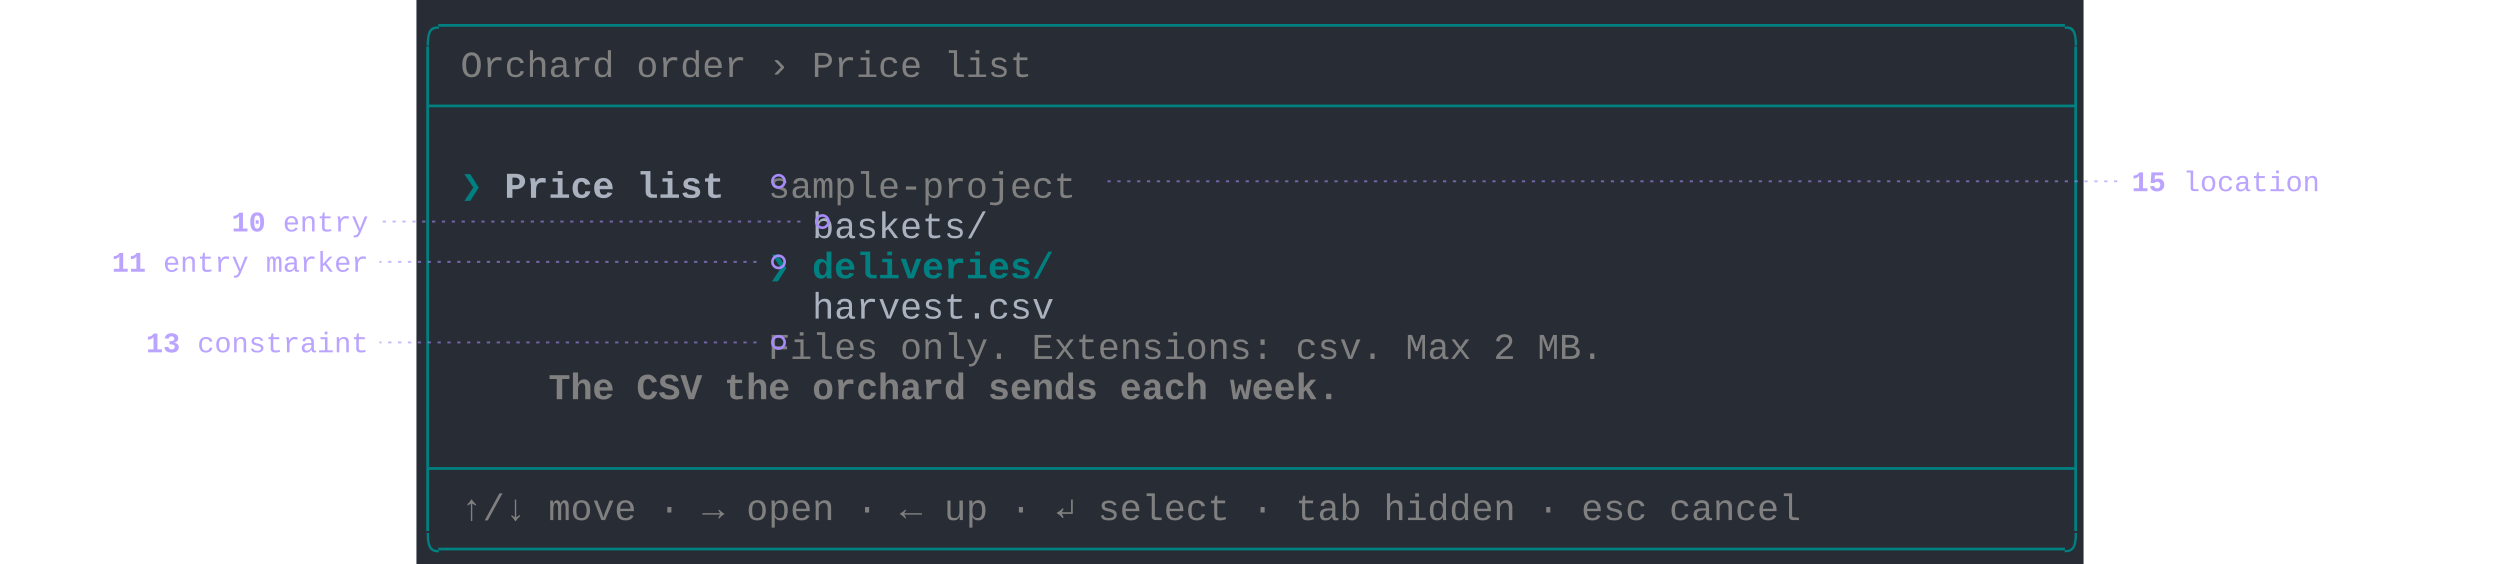
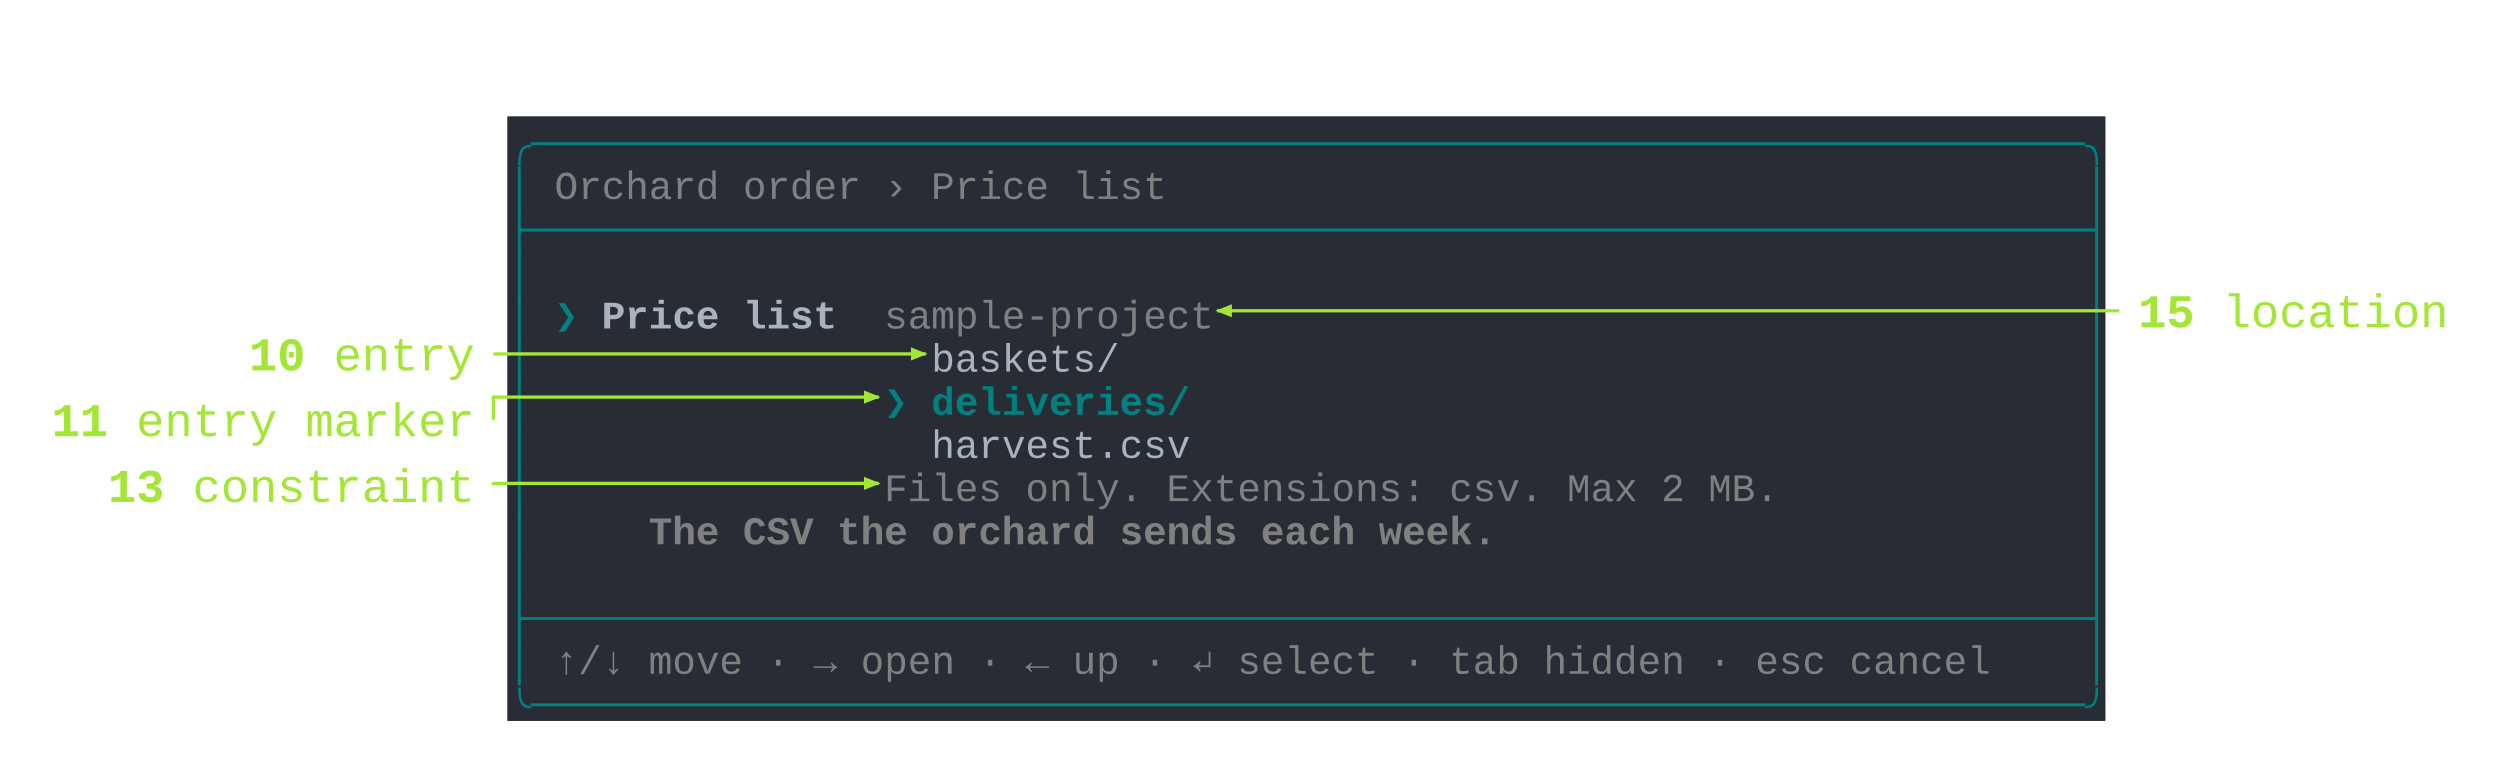
- <svg xmlns="http://www.w3.org/2000/svg" xmlns:xlink="http://www.w3.org/1999/xlink" width="1140.00" height="257.18">
-   <g transform="translate(190.00,0)">
-     <svg width="760" height="257.18">
-       <rect width="760" height="257.18" rx="0" ry="0" class="a" />
-       <svg height="257.18" viewBox="0 0 76 25.718" width="760">
+ <svg xmlns="http://www.w3.org/2000/svg" xmlns:xlink="http://www.w3.org/1999/xlink" width="1064.00" height="326.78">
+   <defs>
+     <marker id="anatomy-arrow" viewBox="0 0 10 10" refX="9" refY="5" markerWidth="5" markerHeight="5" orient="auto-start-reverse">
+       <path d="M 0 1 L 10 5 L 0 9 z" fill="rgb(163,230,53)" />
+     </marker>
+   </defs>
+   <g transform="translate(216.00,49.60)">
+     <svg width="680" height="257.18">
+       <rect width="680" height="257.18" rx="0" ry="0" class="a" />
+       <svg height="257.18" viewBox="0 0 68 25.718" width="680">
        <style>.a{fill:rgb(40,44,52)}.b{font-family:Consolas,"Courier New",Courier,"Liberation Mono",monospace}.c{fill:rgb(0,128,128);white-space:pre}.d{fill:transparent}.e{fill:rgb(82,139,255)}.f{fill:rgb(128,128,128);white-space:pre}.g{fill:rgb(0,128,128);font-weight:bold;white-space:pre}.h{fill:rgb(171,178,191);font-weight:bold;white-space:pre}.i{fill:rgb(171,178,191);white-space:pre}.j{fill:rgb(128,128,128);font-weight:bold;white-space:pre}</style>
        <g font-family="Consolas, &quot;Courier New&quot;, Courier, &quot;Liberation Mono&quot;, monospace" font-size="1.67" class="b">
          <defs>
            <symbol id="1">
-               <text x="0" y="1.67" class="c" textLength="76.152" lengthAdjust="spacingAndGlyphs">├──────────────────────────────────────────────────────────────────────────┤</text>
+               <text x="0" y="1.67" class="c" textLength="68.136" lengthAdjust="spacingAndGlyphs">├──────────────────────────────────────────────────────────────────┤</text>
            </symbol>
            <symbol id="2">
              <text x="0" y="1.67" class="c" textLength="1.002" lengthAdjust="spacingAndGlyphs">│</text>
-               <text x="75.15" y="1.67" class="c" textLength="1.002" lengthAdjust="spacingAndGlyphs">│</text>
+               <text x="67.134" y="1.67" class="c" textLength="1.002" lengthAdjust="spacingAndGlyphs">│</text>
            </symbol>
            <symbol id="a">
-               <rect height="14" width="76" x="0" y="0" class="d" />
+               <rect height="14" width="68" x="0" y="0" class="d" />
            </symbol>
            <symbol id="b">
              <rect height="1.837" width="1.102" class="e" />
            </symbol>
          </defs>
-           <rect height="25.718" width="76" class="a" />
-           <svg x="0" y="0" width="76">
+           <rect height="25.718" width="68" class="a" />
+           <svg x="0" y="0" width="68">
            <svg x="0">
              <use xlink:href="#a" />
-               <use xlink:href="#b" x="75.996" y="23.706" />
-               <text x="0" y="1.67" class="c" textLength="76.152" lengthAdjust="spacingAndGlyphs">╭──────────────────────────────────────────────────────────────────────────╮</text>
+               <use xlink:href="#b" x="67.996" y="23.706" />
+               <text x="0" y="1.67" class="c" textLength="68.136" lengthAdjust="spacingAndGlyphs">╭──────────────────────────────────────────────────────────────────╮</text>
              <text x="0" y="3.507" class="c" textLength="1.002" lengthAdjust="spacingAndGlyphs">│</text>
              <text x="2.004" y="3.507" class="f" textLength="7.014" lengthAdjust="spacingAndGlyphs">Orchard</text>
              <text x="10.02" y="3.507" class="f" textLength="5.01" lengthAdjust="spacingAndGlyphs">order</text>
              <text x="16.032" y="3.507" class="f" textLength="1.002" lengthAdjust="spacingAndGlyphs">›</text>
              <text x="18.036" y="3.507" class="f" textLength="5.01" lengthAdjust="spacingAndGlyphs">Price</text>
              <text x="24.048" y="3.507" class="f" textLength="4.008" lengthAdjust="spacingAndGlyphs">list</text>
-               <text x="75.15" y="3.507" class="c" textLength="1.002" lengthAdjust="spacingAndGlyphs">│</text>
+               <text x="67.134" y="3.507" class="c" textLength="1.002" lengthAdjust="spacingAndGlyphs">│</text>
              <use xlink:href="#1" y="3.674" />
              <use xlink:href="#2" y="5.511" />
              <text x="0" y="9.018" class="c" textLength="1.002" lengthAdjust="spacingAndGlyphs">│</text>
              <text x="2.004" y="9.018" class="g" textLength="1.002" lengthAdjust="spacingAndGlyphs">❯</text>
              <text x="4.008" y="9.018" class="h" textLength="5.01" lengthAdjust="spacingAndGlyphs">Price</text>
              <text x="10.02" y="9.018" class="h" textLength="4.008" lengthAdjust="spacingAndGlyphs">list</text>
              <text x="16.032" y="9.018" class="f" textLength="14.028" lengthAdjust="spacingAndGlyphs">sample-project</text>
-               <text x="75.15" y="9.018" class="c" textLength="1.002" lengthAdjust="spacingAndGlyphs">│</text>
+               <text x="67.134" y="9.018" class="c" textLength="1.002" lengthAdjust="spacingAndGlyphs">│</text>
              <text x="0" y="10.855" class="c" textLength="1.002" lengthAdjust="spacingAndGlyphs">│</text>
              <text x="18.036" y="10.855" class="i" textLength="8.016" lengthAdjust="spacingAndGlyphs">baskets/</text>
-               <text x="75.15" y="10.855" class="c" textLength="1.002" lengthAdjust="spacingAndGlyphs">│</text>
+               <text x="67.134" y="10.855" class="c" textLength="1.002" lengthAdjust="spacingAndGlyphs">│</text>
              <text x="0" y="12.692" class="c" textLength="1.002" lengthAdjust="spacingAndGlyphs">│</text>
              <text x="16.032" y="12.692" class="g" textLength="1.002" lengthAdjust="spacingAndGlyphs">❯</text>
              <text x="18.036" y="12.692" class="g" textLength="11.022" lengthAdjust="spacingAndGlyphs">deliveries/</text>
-               <text x="75.15" y="12.692" class="c" textLength="1.002" lengthAdjust="spacingAndGlyphs">│</text>
+               <text x="67.134" y="12.692" class="c" textLength="1.002" lengthAdjust="spacingAndGlyphs">│</text>
              <text x="0" y="14.529" class="c" textLength="1.002" lengthAdjust="spacingAndGlyphs">│</text>
              <text x="18.036" y="14.529" class="i" textLength="11.022" lengthAdjust="spacingAndGlyphs">harvest.csv</text>
-               <text x="75.15" y="14.529" class="c" textLength="1.002" lengthAdjust="spacingAndGlyphs">│</text>
+               <text x="67.134" y="14.529" class="c" textLength="1.002" lengthAdjust="spacingAndGlyphs">│</text>
              <text x="0" y="16.366" class="c" textLength="1.002" lengthAdjust="spacingAndGlyphs">│</text>
              <text x="16.032" y="16.366" class="f" textLength="5.01" lengthAdjust="spacingAndGlyphs">Files</text>
              <text x="22.044" y="16.366" class="f" textLength="5.01" lengthAdjust="spacingAndGlyphs">only.</text>
              <text x="28.056" y="16.366" class="f" textLength="11.022" lengthAdjust="spacingAndGlyphs">Extensions:</text>
              <text x="40.08" y="16.366" class="f" textLength="4.008" lengthAdjust="spacingAndGlyphs">csv.</text>
              <text x="45.09" y="16.366" class="f" textLength="3.006" lengthAdjust="spacingAndGlyphs">Max</text>
              <text x="49.098" y="16.366" class="f" textLength="1.002" lengthAdjust="spacingAndGlyphs">2</text>
              <text x="51.102" y="16.366" class="f" textLength="3.006" lengthAdjust="spacingAndGlyphs">MB.</text>
-               <text x="75.15" y="16.366" class="c" textLength="1.002" lengthAdjust="spacingAndGlyphs">│</text>
+               <text x="67.134" y="16.366" class="c" textLength="1.002" lengthAdjust="spacingAndGlyphs">│</text>
              <text x="0" y="18.203" class="c" textLength="1.002" lengthAdjust="spacingAndGlyphs">│</text>
              <text x="6.012" y="18.203" class="j" textLength="3.006" lengthAdjust="spacingAndGlyphs">The</text>
              <text x="10.02" y="18.203" class="j" textLength="3.006" lengthAdjust="spacingAndGlyphs">CSV</text>
              <text x="14.028" y="18.203" class="j" textLength="3.006" lengthAdjust="spacingAndGlyphs">the</text>
              <text x="18.036" y="18.203" class="j" textLength="7.014" lengthAdjust="spacingAndGlyphs">orchard</text>
              <text x="26.052" y="18.203" class="j" textLength="5.01" lengthAdjust="spacingAndGlyphs">sends</text>
              <text x="32.064" y="18.203" class="j" textLength="4.008" lengthAdjust="spacingAndGlyphs">each</text>
              <text x="37.074" y="18.203" class="j" textLength="5.01" lengthAdjust="spacingAndGlyphs">week.</text>
-               <text x="75.15" y="18.203" class="c" textLength="1.002" lengthAdjust="spacingAndGlyphs">│</text>
+               <text x="67.134" y="18.203" class="c" textLength="1.002" lengthAdjust="spacingAndGlyphs">│</text>
              <use xlink:href="#2" y="18.37" />
              <use xlink:href="#1" y="20.207" />
              <text x="0" y="23.714" class="c" textLength="1.002" lengthAdjust="spacingAndGlyphs">│</text>
              <text x="2.004" y="23.714" class="f" textLength="3.006" lengthAdjust="spacingAndGlyphs">↑/↓</text>
              <text x="6.012" y="23.714" class="f" textLength="4.008" lengthAdjust="spacingAndGlyphs">move</text>
              <text x="11.022" y="23.714" class="f" textLength="1.002" lengthAdjust="spacingAndGlyphs">·</text>
              <text x="13.026" y="23.714" class="f" textLength="1.002" lengthAdjust="spacingAndGlyphs">→</text>
              <text x="15.03" y="23.714" class="f" textLength="4.008" lengthAdjust="spacingAndGlyphs">open</text>
              <text x="20.04" y="23.714" class="f" textLength="1.002" lengthAdjust="spacingAndGlyphs">·</text>
              <text x="22.044" y="23.714" class="f" textLength="1.002" lengthAdjust="spacingAndGlyphs">←</text>
              <text x="24.048" y="23.714" class="f" textLength="2.004" lengthAdjust="spacingAndGlyphs">up</text>
              <text x="27.054" y="23.714" class="f" textLength="1.002" lengthAdjust="spacingAndGlyphs">·</text>
              <text x="29.058" y="23.714" class="f" textLength="1.002" lengthAdjust="spacingAndGlyphs">↵</text>
              <text x="31.062" y="23.714" class="f" textLength="6.012" lengthAdjust="spacingAndGlyphs">select</text>
              <text x="38.076" y="23.714" class="f" textLength="1.002" lengthAdjust="spacingAndGlyphs">·</text>
              <text x="40.08" y="23.714" class="f" textLength="3.006" lengthAdjust="spacingAndGlyphs">tab</text>
              <text x="44.088" y="23.714" class="f" textLength="6.012" lengthAdjust="spacingAndGlyphs">hidden</text>
              <text x="51.102" y="23.714" class="f" textLength="1.002" lengthAdjust="spacingAndGlyphs">·</text>
              <text x="53.106" y="23.714" class="f" textLength="3.006" lengthAdjust="spacingAndGlyphs">esc</text>
              <text x="57.114" y="23.714" class="f" textLength="6.012" lengthAdjust="spacingAndGlyphs">cancel</text>
-               <text x="75.15" y="23.714" class="c" textLength="1.002" lengthAdjust="spacingAndGlyphs">│</text>
-               <text x="0" y="25.551" class="c" textLength="76.152" lengthAdjust="spacingAndGlyphs">╰──────────────────────────────────────────────────────────────────────────╯</text>
+               <text x="67.134" y="23.714" class="c" textLength="1.002" lengthAdjust="spacingAndGlyphs">│</text>
+               <text x="0" y="25.551" class="c" textLength="68.136" lengthAdjust="spacingAndGlyphs">╰──────────────────────────────────────────────────────────────────╯</text>
            </svg>
          </svg>
        </g>
      </svg>
    </svg>
  </g>
  <g>
-     <circle cx="355.00" cy="82.67" r="2.8" fill="none" stroke="rgb(167,139,250)" stroke-width="1.2" />
-     <path d="M 505.00 82.67 L 958.00 82.67 L 967.00 82.67" fill="none" stroke="rgb(167,139,250)" stroke-width="0.9" stroke-linejoin="round" stroke-opacity="0.6" stroke-dasharray="1.5 3" />
-     <text x="972.00" y="87.17" text-anchor="start" fill="rgb(186,164,255)" font-family="Consolas, &quot;Courier New&quot;, Courier, monospace" font-size="13">
-       <tspan font-weight="bold">15</tspan> location</text>
-     <circle cx="375.00" cy="101.04" r="2.8" fill="none" stroke="rgb(167,139,250)" stroke-width="1.2" />
-     <path d="M 365.00 101.04 L 182.00 101.04 L 173.00 101.04" fill="none" stroke="rgb(167,139,250)" stroke-width="0.9" stroke-linejoin="round" stroke-opacity="0.6" stroke-dasharray="1.5 3" />
-     <text x="168.00" y="105.54" text-anchor="end" fill="rgb(186,164,255)" font-family="Consolas, &quot;Courier New&quot;, Courier, monospace" font-size="13">
-       <tspan font-weight="bold">10</tspan> entry</text>
-     <circle cx="355.00" cy="119.41" r="2.8" fill="none" stroke="rgb(167,139,250)" stroke-width="1.2" />
-     <path d="M 345.00 119.41 L 182.00 119.41 L 173.00 119.41" fill="none" stroke="rgb(167,139,250)" stroke-width="0.9" stroke-linejoin="round" stroke-opacity="0.6" stroke-dasharray="1.5 3" />
-     <text x="168.00" y="123.91" text-anchor="end" fill="rgb(186,164,255)" font-family="Consolas, &quot;Courier New&quot;, Courier, monospace" font-size="13">
-       <tspan font-weight="bold">11</tspan> entry marker</text>
-     <circle cx="355.00" cy="156.15" r="2.8" fill="none" stroke="rgb(167,139,250)" stroke-width="1.2" />
-     <path d="M 345.00 156.15 L 182.00 156.15 L 173.00 156.15" fill="none" stroke="rgb(167,139,250)" stroke-width="0.9" stroke-linejoin="round" stroke-opacity="0.6" stroke-dasharray="1.5 3" />
-     <text x="168.00" y="160.65" text-anchor="end" fill="rgb(186,164,255)" font-family="Consolas, &quot;Courier New&quot;, Courier, monospace" font-size="13">
-       <tspan font-weight="bold">13</tspan> constraint</text>
+     <path d="M 902.00 132.26 L 902.00 132.26 L 518.00 132.26" fill="none" stroke="rgb(163,230,53)" stroke-width="1.4" stroke-linejoin="round" marker-end="url(#anatomy-arrow)" />
+     <text x="910.00" y="139.26" text-anchor="start" fill="rgb(163,230,53)" font-family="Consolas, &quot;Courier New&quot;, Courier, monospace" font-size="20.0">
+       <tspan font-weight="bold">15</tspan>  location</text>
+     <path d="M 210.00 150.63 L 210.00 150.63 L 394.00 150.63" fill="none" stroke="rgb(163,230,53)" stroke-width="1.4" stroke-linejoin="round" marker-end="url(#anatomy-arrow)" />
+     <text x="202.00" y="157.63" text-anchor="end" fill="rgb(163,230,53)" font-family="Consolas, &quot;Courier New&quot;, Courier, monospace" font-size="20.0">
+       <tspan font-weight="bold">10</tspan>  entry</text>
+     <path d="M 210.00 178.63 L 210.00 169.00 L 374.00 169.00" fill="none" stroke="rgb(163,230,53)" stroke-width="1.4" stroke-linejoin="round" marker-end="url(#anatomy-arrow)" />
+     <text x="202.00" y="185.63" text-anchor="end" fill="rgb(163,230,53)" font-family="Consolas, &quot;Courier New&quot;, Courier, monospace" font-size="20.0">
+       <tspan font-weight="bold">11</tspan>  entry marker</text>
+     <path d="M 210.00 206.63 L 210.00 205.74 L 374.00 205.74" fill="none" stroke="rgb(163,230,53)" stroke-width="1.4" stroke-linejoin="round" marker-end="url(#anatomy-arrow)" />
+     <text x="202.00" y="213.63" text-anchor="end" fill="rgb(163,230,53)" font-family="Consolas, &quot;Courier New&quot;, Courier, monospace" font-size="20.0">
+       <tspan font-weight="bold">13</tspan>  constraint</text>
  </g>
</svg>
